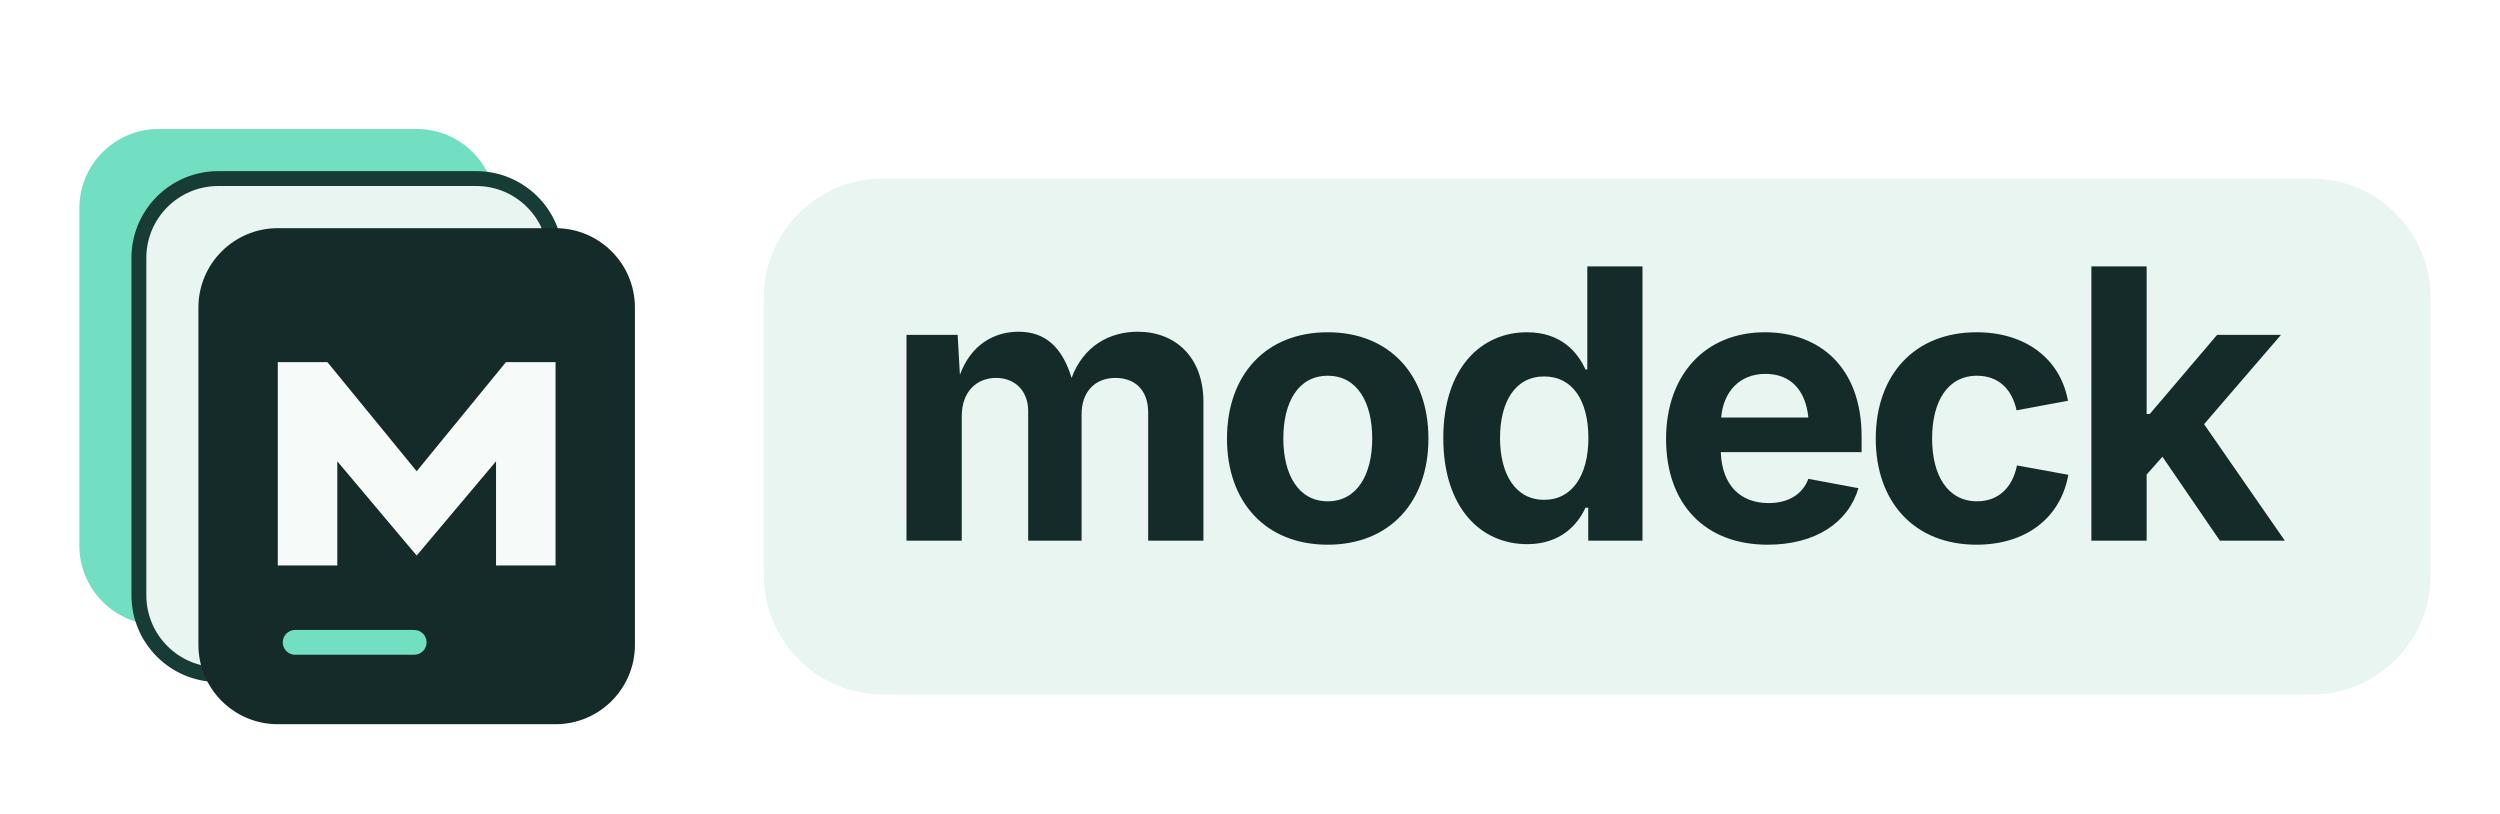
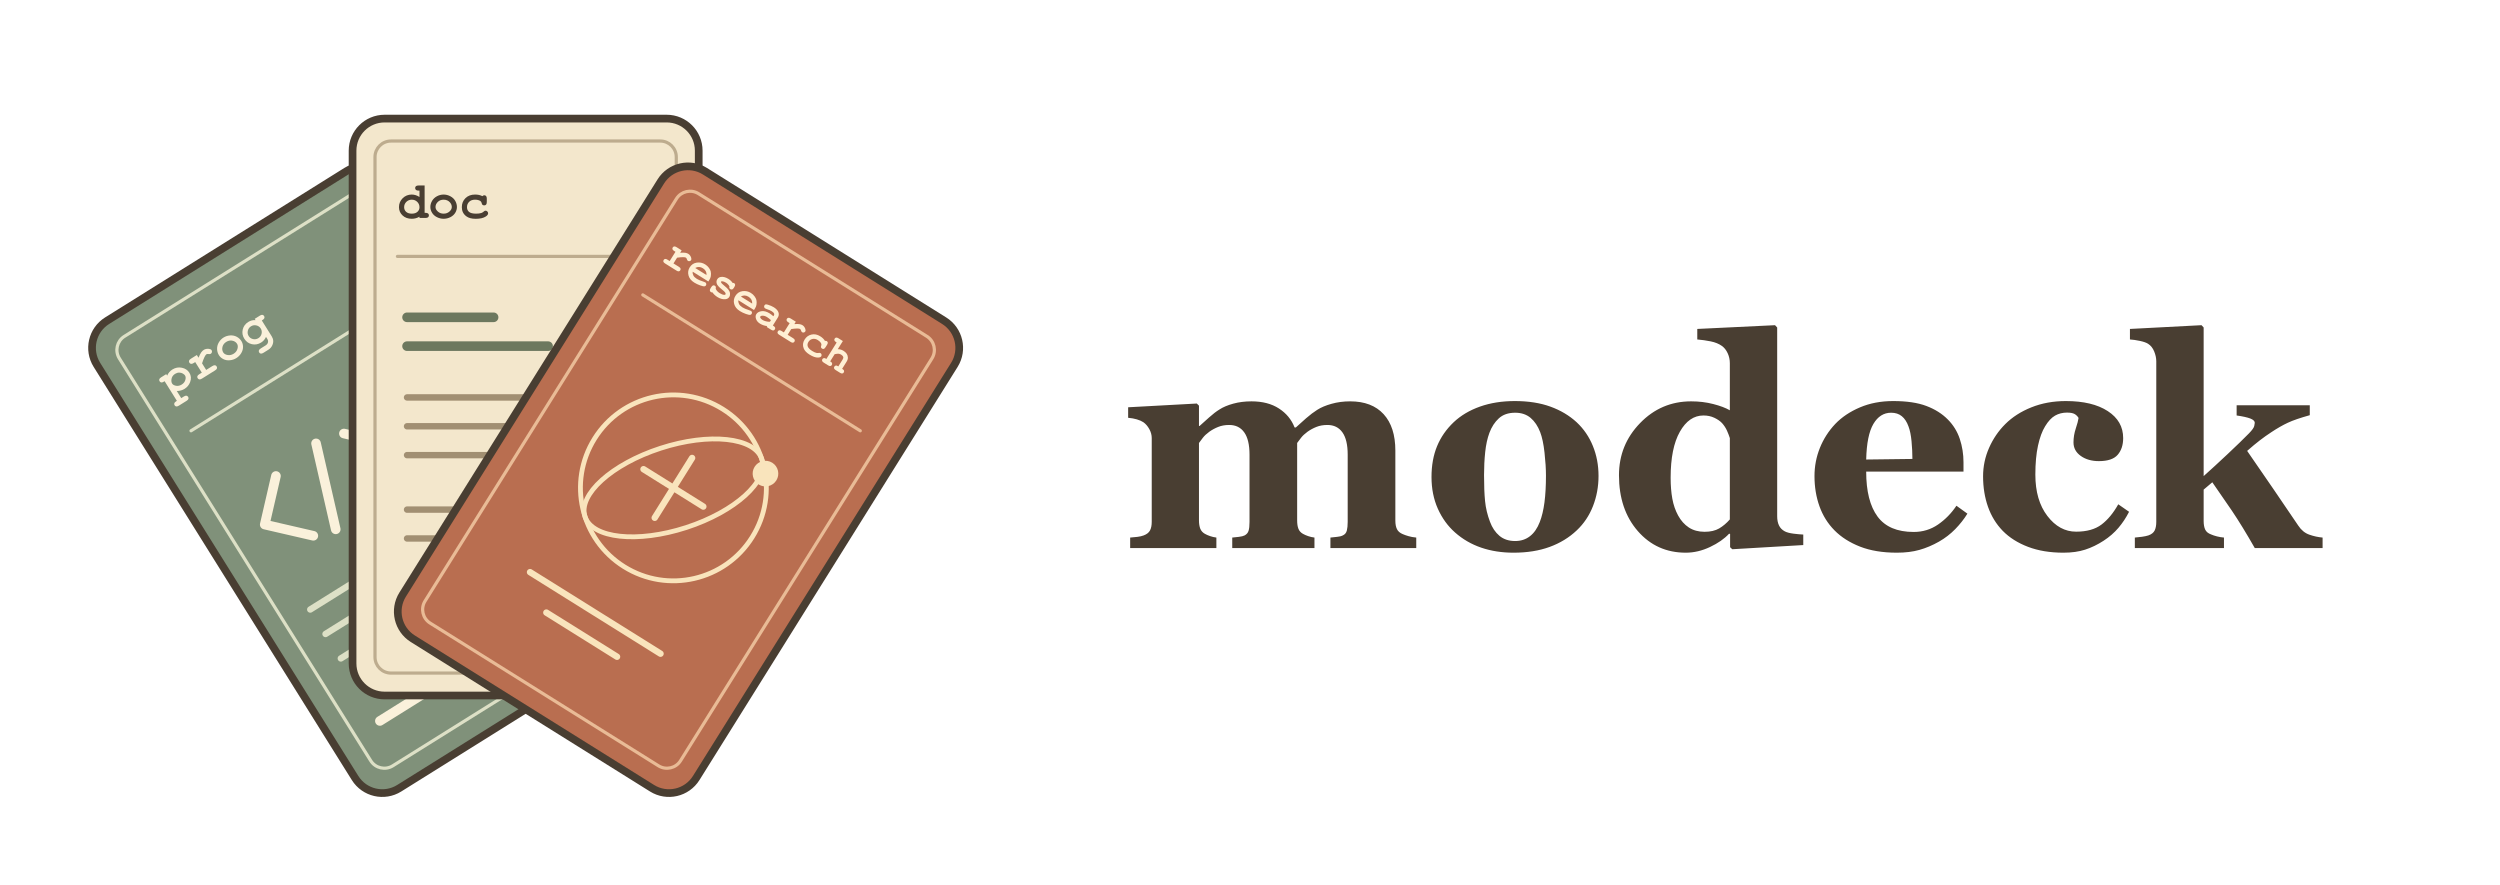
- <svg xmlns="http://www.w3.org/2000/svg" viewBox="0 0 504 164" fill="none" role="img" aria-labelledby="title desc">
-   <rect x="16" y="26" width="84" height="100" rx="16" fill="#72DFC2" />
-   <rect x="28" y="36" width="84" height="100" rx="16" fill="#E8F5F0" stroke="#173B35" stroke-width="3" />
-   <rect x="40" y="46" width="88" height="100" rx="16" fill="#142B29" />
-   <path d="M56 114V73H66L84 95L102 73H112V114H100V93L84 112L68 93V114Z" fill="#F6FAF8" />
-   <rect x="57" y="127" width="29" height="5" rx="2.5" fill="#72DFC2" />
-   <rect x="154" y="36" width="336" height="104" rx="24" fill="#E8F5F0" />
-   <text x="178" y="109" fill="#142B29" font-family="Inter, ui-sans-serif, system-ui, sans-serif" font-size="76" font-weight="750" letter-spacing="-3">modeck</text>
+ <svg xmlns="http://www.w3.org/2000/svg" viewBox="0 0 780 276" fill="none" role="img" aria-labelledby="title desc">
+   <g transform="translate(0 8)">
+     <g stroke="#493E32" stroke-width="2.4" stroke-linecap="round" stroke-linejoin="round">
+       <g transform="rotate(-32 164 218)">
+         <rect x="110" y="42" width="108" height="172" rx="10" fill="#80917A" />
+         <rect x="117" y="49" width="94" height="158" rx="5" stroke="#DDE0C6" stroke-width="1" />
+         <path transform="translate(124 73)" d="M2.81 -0.88L2.81 1.74L3.77 1.74Q4.35 1.74 4.60 1.96Q4.84 2.19 4.84 2.55Q4.84 2.90 4.60 3.12Q4.35 3.34 3.77 3.34L0.94 3.34Q0.36 3.34 0.11 3.12Q-0.13 2.90 -0.13 2.55Q-0.13 2.19 0.12 1.96Q0.37 1.74 0.94 1.74L1.21 1.74L1.21 -5.49L0.94 -5.49Q0.36 -5.49 0.11 -5.71Q-0.13 -5.94 -0.13 -6.30Q-0.13 -6.65 0.11 -6.87Q0.36 -7.09 0.94 -7.09L2.81 -7.09L2.81 -6.55Q3.38 -6.93 3.98 -7.12Q4.58 -7.30 5.21 -7.30Q6.85 -7.30 8.01 -6.19Q9.16 -5.08 9.16 -3.64Q9.16 -2.05 7.80 -1.02Q6.66 -0.16 5.23 -0.16Q4.61 -0.16 4.01 -0.34Q3.41 -0.52 2.81 -0.88ZM7.56 -3.63Q7.56 -3.97 7.30 -4.49Q7.03 -5.01 6.48 -5.36Q5.93 -5.70 5.19 -5.70Q3.99 -5.70 3.29 -4.80Q2.81 -4.19 2.81 -3.62Q2.81 -2.98 3.50 -2.37Q4.18 -1.77 5.19 -1.77Q6.20 -1.77 6.88 -2.37Q7.56 -2.97 7.56 -3.63ZM14.07 -7.09L14.07 -6.09Q15.08 -6.82 15.66 -7.06Q16.24 -7.30 16.75 -7.30Q17.53 -7.30 18.27 -6.73Q18.77 -6.34 18.77 -5.93Q18.77 -5.59 18.53 -5.35Q18.29 -5.11 17.95 -5.11Q17.66 -5.11 17.33 -5.41Q17.00 -5.70 16.74 -5.70Q16.41 -5.70 15.74 -5.28Q15.07 -4.86 14.07 -4.02L14.07 -1.60L16.35 -1.60Q16.93 -1.60 17.18 -1.38Q17.42 -1.16 17.42 -0.80Q17.42 -0.45 17.18 -0.22Q16.93 -0.00 16.35 -0.00L11.52 -0.00Q10.94 -0.00 10.69 -0.22Q10.45 -0.45 10.45 -0.80Q10.45 -1.16 10.69 -1.38Q10.94 -1.60 11.52 -1.60L12.47 -1.60L12.47 -5.49L11.89 -5.49Q11.31 -5.49 11.07 -5.71Q10.82 -5.94 10.82 -6.30Q10.82 -6.65 11.07 -6.87Q11.31 -7.09 11.89 -7.09ZM28.16 -3.41Q28.16 -2.49 27.65 -1.63Q27.14 -0.77 26.13 -0.25Q25.12 0.26 24.02 0.26Q22.92 0.26 21.92 -0.25Q20.92 -0.75 20.40 -1.62Q19.88 -2.48 19.88 -3.43Q19.88 -4.39 20.41 -5.32Q20.94 -6.24 21.93 -6.77Q22.93 -7.30 24.02 -7.30Q25.11 -7.30 26.12 -6.76Q27.13 -6.22 27.65 -5.30Q28.16 -4.38 28.16 -3.41ZM26.56 -3.41Q26.56 -4.18 26.01 -4.83Q25.25 -5.70 24.02 -5.70Q22.93 -5.70 22.20 -5.01Q21.48 -4.31 21.48 -3.40Q21.48 -2.65 22.21 -2.00Q22.95 -1.34 24.02 -1.34Q25.09 -1.34 25.83 -2.00Q26.56 -2.65 26.56 -3.41ZM35.37 -6.62L35.37 -7.09L37.24 -7.09Q37.82 -7.09 38.07 -6.87Q38.31 -6.65 38.31 -6.29Q38.31 -5.94 38.07 -5.71Q37.82 -5.49 37.24 -5.49L36.97 -5.49L36.97 0.34Q36.97 1.18 36.61 1.81Q36.26 2.44 35.52 2.89Q34.79 3.34 33.87 3.34L32.05 3.34Q31.48 3.34 31.23 3.12Q30.98 2.90 30.98 2.55Q30.98 2.19 31.23 1.96Q31.48 1.74 32.05 1.74L33.82 1.74Q34.55 1.74 34.96 1.34Q35.37 0.95 35.37 0.34L35.37 -0.45Q34.84 -0.10 34.29 0.07Q33.73 0.24 33.16 0.24Q31.52 0.24 30.42 -0.85Q29.32 -1.94 29.32 -3.54Q29.32 -5.15 30.42 -6.24Q31.52 -7.33 33.16 -7.33Q33.77 -7.33 34.32 -7.15Q34.87 -6.98 35.37 -6.62ZM35.36 -3.55Q35.36 -4.43 34.71 -5.08Q34.05 -5.73 33.14 -5.73Q32.23 -5.73 31.57 -5.08Q30.92 -4.43 30.92 -3.55Q30.92 -2.66 31.57 -2.01Q32.23 -1.37 33.14 -1.37Q34.05 -1.37 34.71 -2.01Q35.36 -2.66 35.36 -3.55Z" fill="#FAF1DB" stroke="none" />
+         <path d="M124 85H204" stroke="#DDE0C6" stroke-width="1" />
+         <path d="M139 111L128 122L139 133M155 109L146 135M164 111L175 122L164 133" stroke="#FAF1DB" stroke-width="3" />
+         <path d="M126 152H167M126 161H181M126 170H154" stroke="#DDE0C6" stroke-width="2" />
+         <path d="M126 193H145" stroke="#FAF1DB" stroke-width="3" />
+       </g>
+       <g>
+         <rect x="110" y="29" width="108" height="180" rx="10" fill="#F3E7CC" />
+         <rect x="117" y="36" width="94" height="166" rx="5" stroke="#BDAC8E" stroke-width="1" />
+         <path transform="translate(124 60)" d="M8.48 -10.13L8.48 -1.60L8.75 -1.60Q9.32 -1.60 9.57 -1.38Q9.82 -1.16 9.82 -0.80Q9.82 -0.45 9.57 -0.22Q9.33 -0.00 8.75 -0.00L6.88 -0.00L6.88 -0.39Q6.33 -0.07 5.73 0.09Q5.13 0.26 4.49 0.26Q2.69 0.26 1.59 -0.79Q0.48 -1.83 0.48 -3.38Q0.48 -5.01 1.64 -6.16Q2.80 -7.30 4.46 -7.30Q5.09 -7.30 5.69 -7.11Q6.29 -6.92 6.88 -6.54L6.88 -8.53L6.60 -8.53Q6.02 -8.53 5.78 -8.75Q5.53 -8.98 5.53 -9.33Q5.53 -9.69 5.78 -9.91Q6.02 -10.13 6.60 -10.13ZM6.88 -3.34Q6.88 -4.33 6.18 -5.02Q5.48 -5.70 4.48 -5.70Q3.48 -5.70 2.78 -5.02Q2.09 -4.33 2.09 -3.36Q2.09 -2.48 2.71 -1.91Q3.34 -1.34 4.48 -1.34Q5.61 -1.34 6.24 -1.91Q6.88 -2.48 6.88 -3.34ZM18.56 -3.41Q18.56 -2.49 18.05 -1.63Q17.54 -0.77 16.53 -0.25Q15.52 0.26 14.41 0.26Q13.32 0.26 12.32 -0.25Q11.32 -0.75 10.80 -1.62Q10.27 -2.48 10.27 -3.43Q10.27 -4.39 10.80 -5.32Q11.34 -6.24 12.33 -6.77Q13.33 -7.30 14.41 -7.30Q15.51 -7.30 16.52 -6.76Q17.53 -6.22 18.05 -5.30Q18.56 -4.38 18.56 -3.41ZM16.96 -3.41Q16.96 -4.18 16.41 -4.83Q15.65 -5.70 14.41 -5.70Q13.33 -5.70 12.60 -5.01Q11.88 -4.31 11.88 -3.40Q11.88 -2.65 12.61 -2.00Q13.34 -1.34 14.41 -1.34Q15.49 -1.34 16.23 -2.00Q16.96 -2.65 16.96 -3.41ZM26.50 -6.80Q26.79 -7.08 27.09 -7.08Q27.44 -7.08 27.66 -6.83Q27.88 -6.59 27.88 -6.02L27.88 -4.98Q27.88 -4.41 27.66 -4.16Q27.44 -3.92 27.08 -3.92Q26.75 -3.92 26.52 -4.11Q26.36 -4.25 26.27 -4.68Q26.17 -5.12 25.81 -5.33Q25.18 -5.70 24.20 -5.70Q23.06 -5.70 22.38 -5.04Q21.70 -4.38 21.70 -3.36Q21.70 -2.42 22.35 -1.88Q23.01 -1.34 24.53 -1.34Q25.53 -1.34 26.16 -1.54Q26.54 -1.66 26.88 -1.96Q27.21 -2.27 27.48 -2.27Q27.81 -2.27 28.05 -2.02Q28.29 -1.78 28.29 -1.45Q28.29 -0.92 27.56 -0.45Q26.48 0.27 24.41 0.27Q22.54 0.27 21.50 -0.51Q20.09 -1.55 20.09 -3.35Q20.09 -5.06 21.23 -6.18Q22.38 -7.30 24.21 -7.30Q24.88 -7.30 25.45 -7.18Q26.02 -7.05 26.50 -6.80Z" fill="#493E32" stroke="none" />
+         <path d="M124 72H204" stroke="#BDAC8E" stroke-width="1" />
+         <path d="M127 91H154M127 100H171" stroke="#6C785E" stroke-width="3" />
+         <path d="M127 116H191M127 125H191M127 134H177M127 151H191M127 160H183" stroke="#A18F72" stroke-width="2" />
+         <path d="M127 184H145" stroke="#B86F50" stroke-width="3" />
+       </g>
+       <g transform="rotate(32 164 218)">
+         <rect x="110" y="42" width="108" height="172" rx="10" fill="#B96E50" />
+         <rect x="117" y="49" width="94" height="158" rx="5" stroke="#E9BB96" stroke-width="1" />
+         <path transform="translate(123 73)" d="M3.91 -6.21L3.91 -5.33Q4.79 -5.97 5.30 -6.18Q5.81 -6.39 6.25 -6.39Q6.94 -6.39 7.58 -5.89Q8.02 -5.54 8.02 -5.19Q8.02 -4.89 7.81 -4.68Q7.60 -4.47 7.31 -4.47Q7.05 -4.47 6.76 -4.73Q6.47 -4.99 6.25 -4.99Q5.95 -4.99 5.37 -4.62Q4.79 -4.25 3.91 -3.51L3.91 -1.40L5.91 -1.40Q6.41 -1.40 6.63 -1.21Q6.84 -1.01 6.84 -0.70Q6.84 -0.39 6.63 -0.19Q6.41 -0.00 5.91 -0.00L1.67 -0.00Q1.17 -0.00 0.95 -0.19Q0.74 -0.39 0.74 -0.70Q0.74 -1.01 0.95 -1.21Q1.17 -1.40 1.67 -1.40L2.51 -1.40L2.51 -4.81L2.00 -4.81Q1.50 -4.81 1.28 -5.00Q1.07 -5.20 1.07 -5.51Q1.07 -5.82 1.28 -6.01Q1.50 -6.21 2.00 -6.21ZM16.12 -2.39L10.37 -2.39Q10.59 -1.85 11.15 -1.51Q11.70 -1.18 12.65 -1.18Q13.43 -1.18 14.72 -1.51Q15.26 -1.65 15.46 -1.65Q15.74 -1.65 15.93 -1.45Q16.13 -1.25 16.13 -0.95Q16.13 -0.68 15.92 -0.49Q15.65 -0.23 14.59 -0.00Q13.53 0.23 12.55 0.23Q10.87 0.23 9.86 -0.72Q8.85 -1.67 8.85 -3.06Q8.85 -4.54 9.94 -5.47Q11.03 -6.39 12.46 -6.39Q13.31 -6.39 14.02 -6.09Q14.74 -5.79 15.09 -5.44Q15.58 -4.94 15.90 -4.19Q16.12 -3.67 16.12 -2.99ZM14.57 -3.79Q14.25 -4.40 13.73 -4.69Q13.21 -4.99 12.49 -4.99Q11.78 -4.99 11.26 -4.69Q10.74 -4.40 10.41 -3.79ZM22.52 -4.57Q22.18 -4.78 21.80 -4.88Q21.42 -4.99 21.01 -4.99Q20.20 -4.99 19.72 -4.72Q19.51 -4.61 19.51 -4.47Q19.51 -4.31 19.80 -4.16Q20.02 -4.05 20.77 -3.95Q22.17 -3.76 22.72 -3.57Q23.43 -3.32 23.82 -2.82Q24.21 -2.32 24.21 -1.76Q24.21 -1.01 23.55 -0.51Q22.60 0.23 21.08 0.23Q20.47 0.23 19.96 0.12Q19.44 0.01 19.01 -0.19Q18.91 -0.10 18.79 -0.05Q18.68 -0.01 18.55 -0.01Q18.22 -0.01 18.03 -0.22Q17.83 -0.44 17.83 -0.94L17.83 -1.42Q17.83 -1.92 18.03 -2.14Q18.22 -2.35 18.54 -2.35Q18.79 -2.35 18.96 -2.21Q19.13 -2.07 19.23 -1.73Q19.55 -1.46 20.00 -1.32Q20.45 -1.18 21.04 -1.18Q22.00 -1.18 22.54 -1.48Q22.79 -1.63 22.79 -1.79Q22.79 -2.06 22.43 -2.24Q22.07 -2.42 20.93 -2.54Q19.24 -2.72 18.68 -3.23Q18.11 -3.73 18.11 -4.46Q18.11 -5.21 18.74 -5.71Q19.61 -6.39 21.00 -6.39Q21.49 -6.39 21.93 -6.30Q22.38 -6.21 22.79 -6.02Q22.92 -6.11 23.03 -6.16Q23.15 -6.21 23.24 -6.21Q23.53 -6.21 23.72 -5.99Q23.91 -5.78 23.91 -5.27L23.91 -4.93Q23.91 -4.47 23.80 -4.31Q23.58 -3.99 23.21 -3.99Q22.96 -3.99 22.76 -4.15Q22.57 -4.31 22.52 -4.57ZM32.92 -2.39L27.17 -2.39Q27.39 -1.85 27.95 -1.51Q28.51 -1.18 29.46 -1.18Q30.24 -1.18 31.53 -1.51Q32.06 -1.65 32.27 -1.65Q32.55 -1.65 32.74 -1.45Q32.93 -1.25 32.93 -0.95Q32.93 -0.68 32.72 -0.49Q32.45 -0.23 31.39 -0.00Q30.33 0.23 29.35 0.23Q27.67 0.23 26.66 -0.72Q25.66 -1.67 25.66 -3.06Q25.66 -4.54 26.75 -5.47Q27.84 -6.39 29.26 -6.39Q30.11 -6.39 30.83 -6.09Q31.54 -5.79 31.89 -5.44Q32.38 -4.94 32.70 -4.19Q32.92 -3.67 32.92 -2.99ZM31.37 -3.79Q31.05 -4.40 30.53 -4.69Q30.01 -4.99 29.29 -4.99Q28.58 -4.99 28.06 -4.69Q27.54 -4.40 27.21 -3.79ZM39.07 -0.00L39.07 -0.33Q38.54 -0.05 37.91 0.09Q37.27 0.23 36.75 0.23Q35.62 0.23 34.92 -0.37Q34.21 -0.96 34.21 -1.69Q34.21 -2.57 35.11 -3.33Q36.01 -4.08 37.60 -4.08Q38.23 -4.08 39.07 -3.94L39.07 -4.28Q39.07 -4.59 38.80 -4.79Q38.53 -4.99 37.77 -4.99Q37.15 -4.99 36.16 -4.74Q35.79 -4.66 35.58 -4.66Q35.30 -4.66 35.11 -4.86Q34.91 -5.06 34.91 -5.37Q34.91 -5.55 34.98 -5.68Q35.05 -5.81 35.17 -5.89Q35.29 -5.97 35.68 -6.08Q36.20 -6.22 36.74 -6.31Q37.28 -6.39 37.72 -6.39Q39.03 -6.39 39.75 -5.83Q40.47 -5.26 40.47 -4.29L40.47 -1.40L40.71 -1.40Q41.21 -1.40 41.43 -1.21Q41.64 -1.01 41.64 -0.70Q41.64 -0.39 41.43 -0.19Q41.21 -0.00 40.71 -0.00ZM39.07 -2.51Q38.23 -2.67 37.52 -2.67Q36.66 -2.67 36.05 -2.26Q35.66 -1.99 35.66 -1.72Q35.66 -1.52 35.85 -1.39Q36.19 -1.17 36.78 -1.17Q37.29 -1.17 37.93 -1.37Q38.57 -1.57 39.07 -1.91ZM45.92 -6.21L45.92 -5.33Q46.80 -5.97 47.31 -6.18Q47.82 -6.39 48.26 -6.39Q48.95 -6.39 49.59 -5.89Q50.03 -5.54 50.03 -5.19Q50.03 -4.89 49.82 -4.68Q49.61 -4.47 49.31 -4.47Q49.05 -4.47 48.77 -4.73Q48.48 -4.99 48.25 -4.99Q47.96 -4.99 47.38 -4.62Q46.79 -4.25 45.92 -3.51L45.92 -1.40L47.91 -1.40Q48.42 -1.40 48.63 -1.21Q48.85 -1.01 48.85 -0.70Q48.85 -0.39 48.63 -0.19Q48.42 -0.00 47.91 -0.00L43.68 -0.00Q43.18 -0.00 42.96 -0.19Q42.75 -0.39 42.75 -0.70Q42.75 -1.01 42.96 -1.21Q43.18 -1.40 43.68 -1.40L44.52 -1.40L44.52 -4.81L44.01 -4.81Q43.50 -4.81 43.29 -5.00Q43.07 -5.20 43.07 -5.51Q43.07 -5.82 43.29 -6.01Q43.50 -6.21 44.01 -6.21ZM56.79 -5.95Q57.05 -6.19 57.31 -6.19Q57.61 -6.19 57.81 -5.98Q58.00 -5.76 58.00 -5.26L58.00 -4.36Q58.00 -3.86 57.81 -3.64Q57.61 -3.43 57.30 -3.43Q57.01 -3.43 56.81 -3.60Q56.67 -3.72 56.59 -4.10Q56.51 -4.48 56.19 -4.66Q55.64 -4.99 54.78 -4.99Q53.79 -4.99 53.19 -4.41Q52.59 -3.83 52.59 -2.94Q52.59 -2.12 53.16 -1.64Q53.74 -1.17 55.07 -1.17Q55.95 -1.17 56.50 -1.35Q56.83 -1.46 57.12 -1.72Q57.42 -1.98 57.65 -1.98Q57.94 -1.98 58.15 -1.77Q58.36 -1.56 58.36 -1.27Q58.36 -0.81 57.72 -0.39Q56.78 0.23 54.96 0.23Q53.33 0.23 52.42 -0.44Q51.19 -1.35 51.19 -2.93Q51.19 -4.43 52.19 -5.41Q53.18 -6.39 54.79 -6.39Q55.37 -6.39 55.87 -6.28Q56.37 -6.17 56.79 -5.95ZM61.56 -8.87L61.56 -5.88Q62.00 -6.14 62.45 -6.27Q62.90 -6.39 63.36 -6.39Q64.08 -6.39 64.65 -6.15Q65.21 -5.90 65.59 -5.37Q65.96 -4.84 65.96 -4.03L65.96 -1.40Q66.49 -1.40 66.66 -1.30Q66.99 -1.09 66.99 -0.70Q66.99 -0.39 66.77 -0.19Q66.56 -0.00 66.06 -0.00L64.46 -0.00Q63.96 -0.00 63.74 -0.19Q63.53 -0.39 63.53 -0.70Q63.53 -1.09 63.85 -1.30Q64.03 -1.41 64.55 -1.40L64.55 -3.94Q64.55 -4.48 64.31 -4.70Q63.98 -4.99 63.36 -4.99Q62.89 -4.99 62.53 -4.81Q62.17 -4.63 61.56 -4.03L61.56 -1.40Q62.10 -1.40 62.26 -1.30Q62.60 -1.09 62.60 -0.70Q62.60 -0.39 62.38 -0.19Q62.17 -0.00 61.66 -0.00L60.07 -0.00Q59.56 -0.00 59.35 -0.19Q59.13 -0.39 59.13 -0.70Q59.13 -1.09 59.47 -1.30Q59.63 -1.41 60.16 -1.40L60.16 -7.46L59.92 -7.46Q59.42 -7.46 59.20 -7.66Q58.99 -7.85 58.99 -8.17Q58.99 -8.48 59.20 -8.67Q59.42 -8.87 59.92 -8.87Z" fill="#FFF0D4" stroke="none" />
+         <path d="M124 85H204" stroke="#E9BB96" stroke-width="1" />
+         <circle cx="164" cy="131" r="29" stroke="#F9E4BC" stroke-width="1.5" />
+         <ellipse cx="164" cy="131" rx="13" ry="29" transform="rotate(40 164 131)" stroke="#F9E4BC" stroke-width="1.5" />
+         <path d="M153 131H175M164 120V142" stroke="#F9E4BC" stroke-width="2" />
+         <circle cx="186" cy="112" r="4" fill="#F9E4BC" stroke="none" />
+         <path d="M140 177H188M151 185H177" stroke="#F9E4BC" stroke-width="2" />
+       </g>
+     </g>
+   </g>
+   <path transform="translate(350 171)" d="M91.87 -0.00L65.09 -0.00L65.09 -3.28Q66.08 -3.41 67.16 -3.50Q68.24 -3.59 68.96 -3.95Q69.94 -4.40 70.21 -5.46Q70.48 -6.51 70.48 -8.18L70.48 -29.15Q70.48 -33.78 68.84 -36.09Q67.20 -38.41 64.15 -38.41Q62.22 -38.41 60.71 -37.80Q59.21 -37.20 57.95 -36.30Q56.65 -35.35 55.93 -34.41Q55.21 -33.47 54.71 -32.79L54.71 -8.67Q54.71 -7.05 55.10 -6.04Q55.48 -5.03 56.51 -4.45Q57.23 -4.04 58.15 -3.73Q59.07 -3.41 60.11 -3.28L60.11 -0.00L34.46 -0.00L34.46 -3.28Q35.31 -3.37 36.52 -3.50Q37.73 -3.64 38.32 -3.95Q39.26 -4.45 39.55 -5.39Q39.85 -6.33 39.85 -8.18L39.85 -29.15Q39.85 -33.78 38.21 -36.09Q36.57 -38.41 33.51 -38.41Q31.58 -38.41 30.08 -37.80Q28.57 -37.20 27.31 -36.30Q26.01 -35.35 25.29 -34.41Q24.57 -33.47 24.08 -32.79L24.08 -8.67Q24.08 -7.10 24.48 -6.06Q24.89 -5.03 25.92 -4.45Q26.64 -4.04 27.56 -3.73Q28.48 -3.41 29.51 -3.28L29.51 -0.00L2.61 -0.00L2.61 -3.28Q3.77 -3.37 4.90 -3.50Q6.02 -3.64 6.83 -3.95Q8.27 -4.49 8.80 -5.50Q9.34 -6.51 9.34 -8.18L9.34 -34.32Q9.34 -35.76 8.58 -37.13Q7.82 -38.50 6.74 -39.26Q5.93 -39.80 4.69 -40.16Q3.46 -40.52 1.98 -40.65L1.98 -43.93L23.40 -45.10L24.08 -44.43L24.08 -38.09L24.26 -38.09Q25.52 -39.22 27.25 -40.77Q28.97 -42.32 30.50 -43.26Q32.16 -44.34 34.77 -45.06Q37.38 -45.78 40.47 -45.78Q45.60 -45.78 49.03 -43.55Q52.47 -41.33 53.91 -37.64L54.31 -37.64Q55.61 -38.86 57.50 -40.50Q59.39 -42.14 60.96 -43.12Q62.71 -44.25 65.43 -45.01Q68.15 -45.78 71.25 -45.78Q78.03 -45.78 81.69 -41.78Q85.35 -37.78 85.35 -30.41L85.35 -8.58Q85.35 -6.92 85.85 -5.91Q86.34 -4.90 87.64 -4.36Q88.36 -4.04 89.42 -3.73Q90.47 -3.41 91.87 -3.28ZM141.91 -39.26Q145.23 -36.16 146.98 -31.85Q148.74 -27.54 148.74 -22.51Q148.74 -17.52 147.01 -13.09Q145.28 -8.67 141.95 -5.53Q138.40 -2.16 133.49 -0.36Q128.57 1.44 122.23 1.44Q116.75 1.44 112.15 -0.13Q107.54 -1.71 103.99 -4.85Q100.58 -7.86 98.60 -12.29Q96.63 -16.71 96.63 -22.19Q96.63 -27.58 98.36 -31.78Q100.09 -35.98 103.54 -39.26Q106.87 -42.41 111.74 -44.14Q116.62 -45.87 122.64 -45.87Q128.93 -45.87 133.71 -44.14Q138.49 -42.41 141.91 -39.26ZM130.41 -8.13Q131.40 -10.65 131.87 -14.24Q132.34 -17.83 132.34 -22.60Q132.34 -25.74 131.89 -29.78Q131.44 -33.83 130.54 -36.16Q129.46 -38.99 127.56 -40.61Q125.65 -42.23 122.73 -42.23Q119.54 -42.23 117.63 -40.47Q115.72 -38.72 114.69 -35.94Q113.74 -33.38 113.38 -29.94Q113.02 -26.50 113.02 -22.78Q113.02 -17.88 113.34 -14.67Q113.65 -11.46 114.87 -8.22Q115.90 -5.44 117.83 -3.82Q119.76 -2.20 122.73 -2.20Q125.42 -2.20 127.35 -3.71Q129.29 -5.21 130.41 -8.13ZM212.62 -0.94L190.47 0.36L189.79 -0.27L189.79 -4.40L189.48 -4.49Q187.28 -2.11 183.53 -0.34Q179.78 1.44 175.96 1.44Q166.88 1.44 161.00 -5.30Q155.12 -12.04 155.12 -22.73Q155.12 -32.21 161.70 -38.99Q168.28 -45.78 177.62 -45.78Q181.30 -45.78 184.54 -44.94Q187.77 -44.11 189.71 -42.99L189.71 -57.68Q189.71 -59.34 189.03 -60.80Q188.36 -62.26 187.23 -63.07Q185.84 -64.06 183.75 -64.49Q181.66 -64.91 179.55 -65.09L179.55 -68.37L203.81 -69.54L204.48 -68.82L204.48 -9.93Q204.48 -8.22 205.05 -7.05Q205.61 -5.88 206.87 -5.21Q207.81 -4.72 209.63 -4.49Q211.45 -4.27 212.62 -4.22ZM189.71 -8.94L189.71 -34.32Q189.39 -35.35 188.83 -36.61Q188.27 -37.87 187.28 -38.99Q186.38 -39.94 184.88 -40.65Q183.37 -41.37 181.48 -41.37Q176.99 -41.37 174.12 -36.30Q171.24 -31.22 171.24 -21.97Q171.24 -18.33 171.76 -15.43Q172.28 -12.53 173.58 -10.15Q174.88 -7.77 176.92 -6.42Q178.97 -5.08 181.84 -5.08Q184.58 -5.08 186.38 -6.13Q188.18 -7.19 189.71 -8.94ZM263.83 -10.74Q262.25 -8.18 260.03 -5.91Q257.81 -3.64 254.98 -2.02Q251.97 -0.31 248.89 0.56Q245.81 1.44 241.81 1.44Q235.17 1.44 230.34 -0.45Q225.51 -2.34 222.36 -5.53Q219.22 -8.71 217.67 -13.05Q216.12 -17.38 216.12 -22.46Q216.12 -27.04 217.80 -31.24Q219.49 -35.44 222.59 -38.72Q225.64 -41.91 230.29 -43.89Q234.94 -45.87 240.69 -45.87Q246.98 -45.87 251.02 -44.34Q255.07 -42.81 257.72 -40.12Q260.28 -37.55 261.45 -34.07Q262.61 -30.59 262.61 -26.77L262.61 -23.85L232.25 -23.85Q232.25 -14.64 235.79 -9.84Q239.34 -5.03 247.07 -5.03Q251.29 -5.03 254.66 -7.34Q258.03 -9.66 260.41 -13.21ZM246.67 -27.81Q246.67 -30.50 246.40 -33.33Q246.13 -36.16 245.45 -37.96Q244.69 -40.07 243.36 -41.15Q242.04 -42.23 240.02 -42.23Q236.56 -42.23 234.49 -38.72Q232.43 -35.22 232.25 -27.63ZM293.79 1.44Q287.54 1.44 282.76 -0.38Q277.98 -2.20 274.88 -5.35Q271.78 -8.54 270.25 -12.89Q268.72 -17.25 268.72 -22.37Q268.72 -27.04 270.59 -31.27Q272.45 -35.49 275.64 -38.68Q278.92 -41.96 283.79 -43.91Q288.67 -45.87 294.55 -45.87Q302.82 -45.87 307.62 -42.74Q312.43 -39.62 312.43 -34.32Q312.43 -31.09 310.72 -29.11Q309.02 -27.13 304.84 -27.13Q301.47 -27.13 299.20 -28.75Q296.93 -30.37 296.93 -32.97Q296.93 -35.17 297.65 -37.33Q298.37 -39.49 298.51 -40.61Q298.01 -41.42 297.25 -41.84Q296.48 -42.27 294.87 -42.27Q292.85 -42.27 291.18 -41.33Q289.52 -40.38 288.08 -38.00Q286.69 -35.76 285.86 -31.98Q285.03 -28.21 285.03 -22.91Q285.03 -14.91 288.78 -10.02Q292.53 -5.12 297.74 -5.12Q302.73 -5.12 305.67 -7.34Q308.61 -9.57 310.90 -13.66L314.27 -11.32Q312.88 -8.58 310.95 -6.31Q309.02 -4.04 306.32 -2.29Q303.49 -0.45 300.57 0.49Q297.65 1.44 293.79 1.44ZM374.65 -0.00L353.49 -0.00Q349.58 -6.87 346.35 -11.66Q343.11 -16.44 340.24 -20.53L337.54 -18.24L337.54 -8.45Q337.54 -6.83 338.01 -5.79Q338.49 -4.76 339.83 -4.27Q340.64 -3.91 341.72 -3.64Q342.80 -3.37 343.88 -3.28L343.88 -0.00L316.07 -0.00L316.07 -3.28Q317.19 -3.37 318.32 -3.53Q319.44 -3.68 320.29 -3.95Q321.73 -4.45 322.25 -5.48Q322.76 -6.51 322.76 -8.18L322.76 -58.26Q322.76 -59.75 322.11 -61.34Q321.46 -62.94 320.20 -63.74Q319.35 -64.28 317.64 -64.64Q315.94 -65.00 314.54 -65.09L314.54 -68.37L336.87 -69.54L337.54 -68.82L337.54 -22.46Q340.87 -25.43 345.02 -29.33Q349.18 -33.24 351.69 -35.80Q353.18 -37.33 353.33 -38.12Q353.49 -38.90 353.49 -39.08Q353.49 -39.89 352.08 -40.43Q350.66 -40.97 347.83 -41.37L347.83 -44.56L370.65 -44.56L370.65 -41.46Q366.16 -40.21 363.80 -39.10Q361.44 -38.00 358.66 -36.16Q356.81 -34.95 355.08 -33.62Q353.36 -32.30 351.11 -30.32Q355.51 -23.94 359.24 -18.51Q362.97 -13.07 367.06 -7.01Q368.45 -4.90 370.52 -4.18Q372.58 -3.46 374.65 -3.28Z" fill="#493E32" />
</svg>
